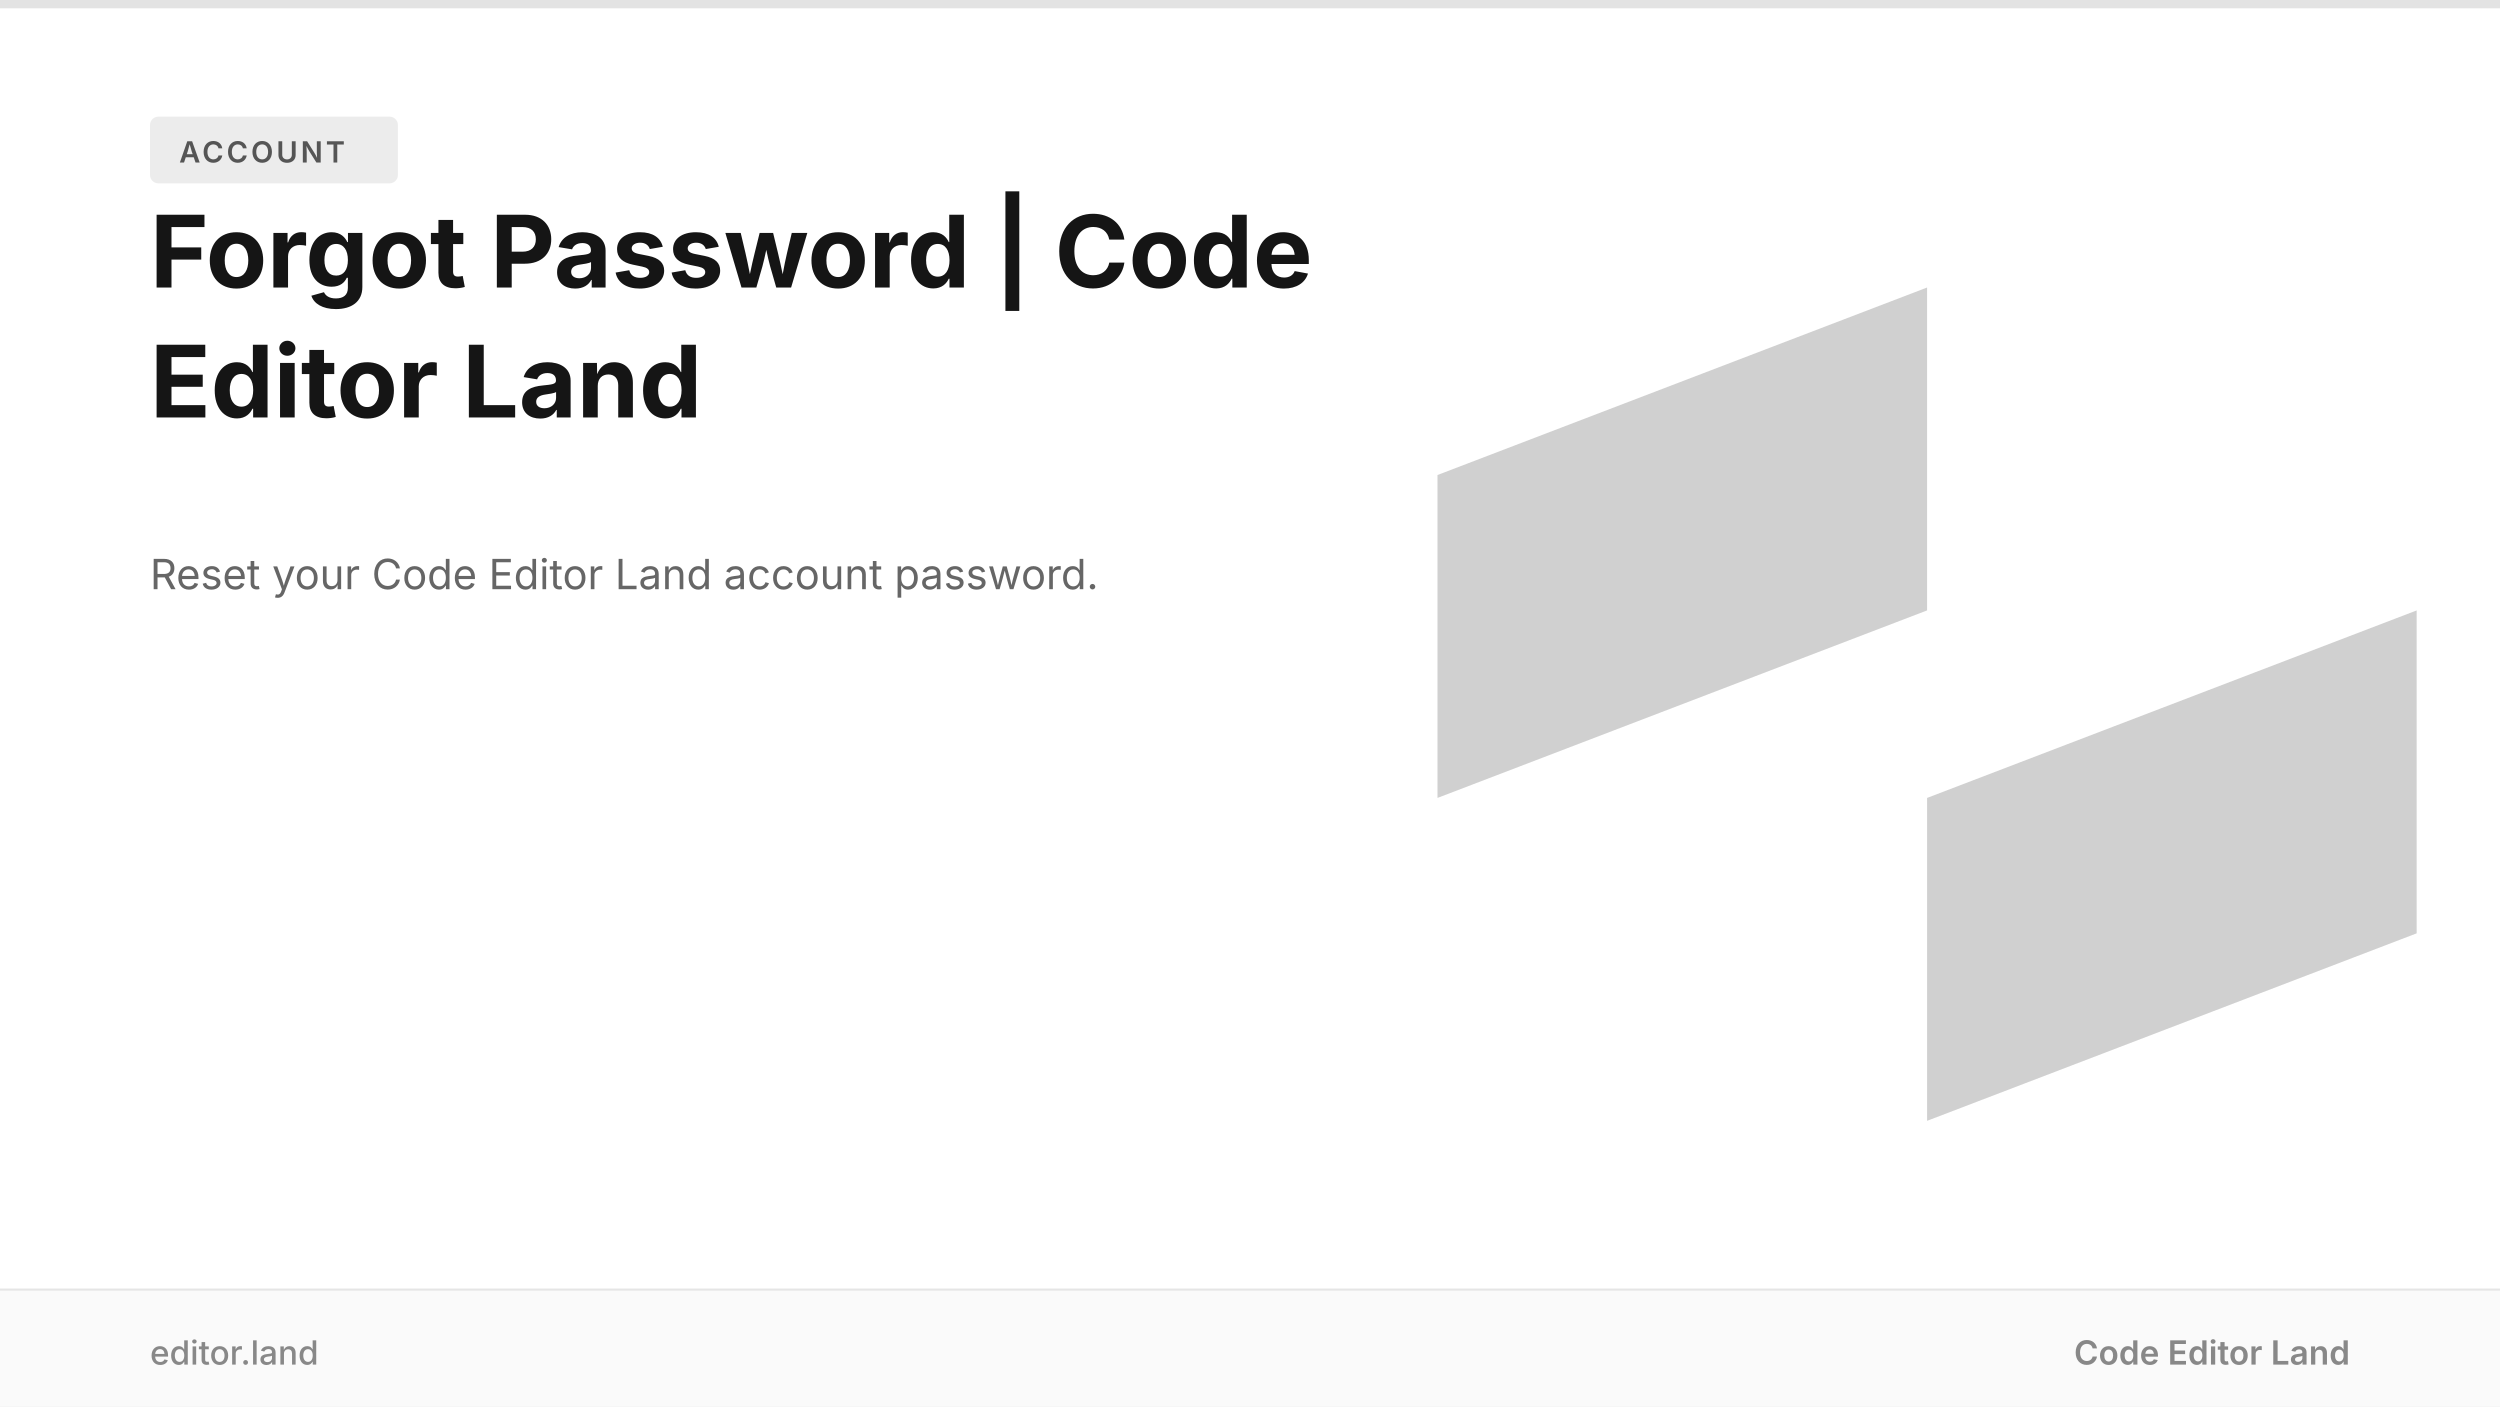
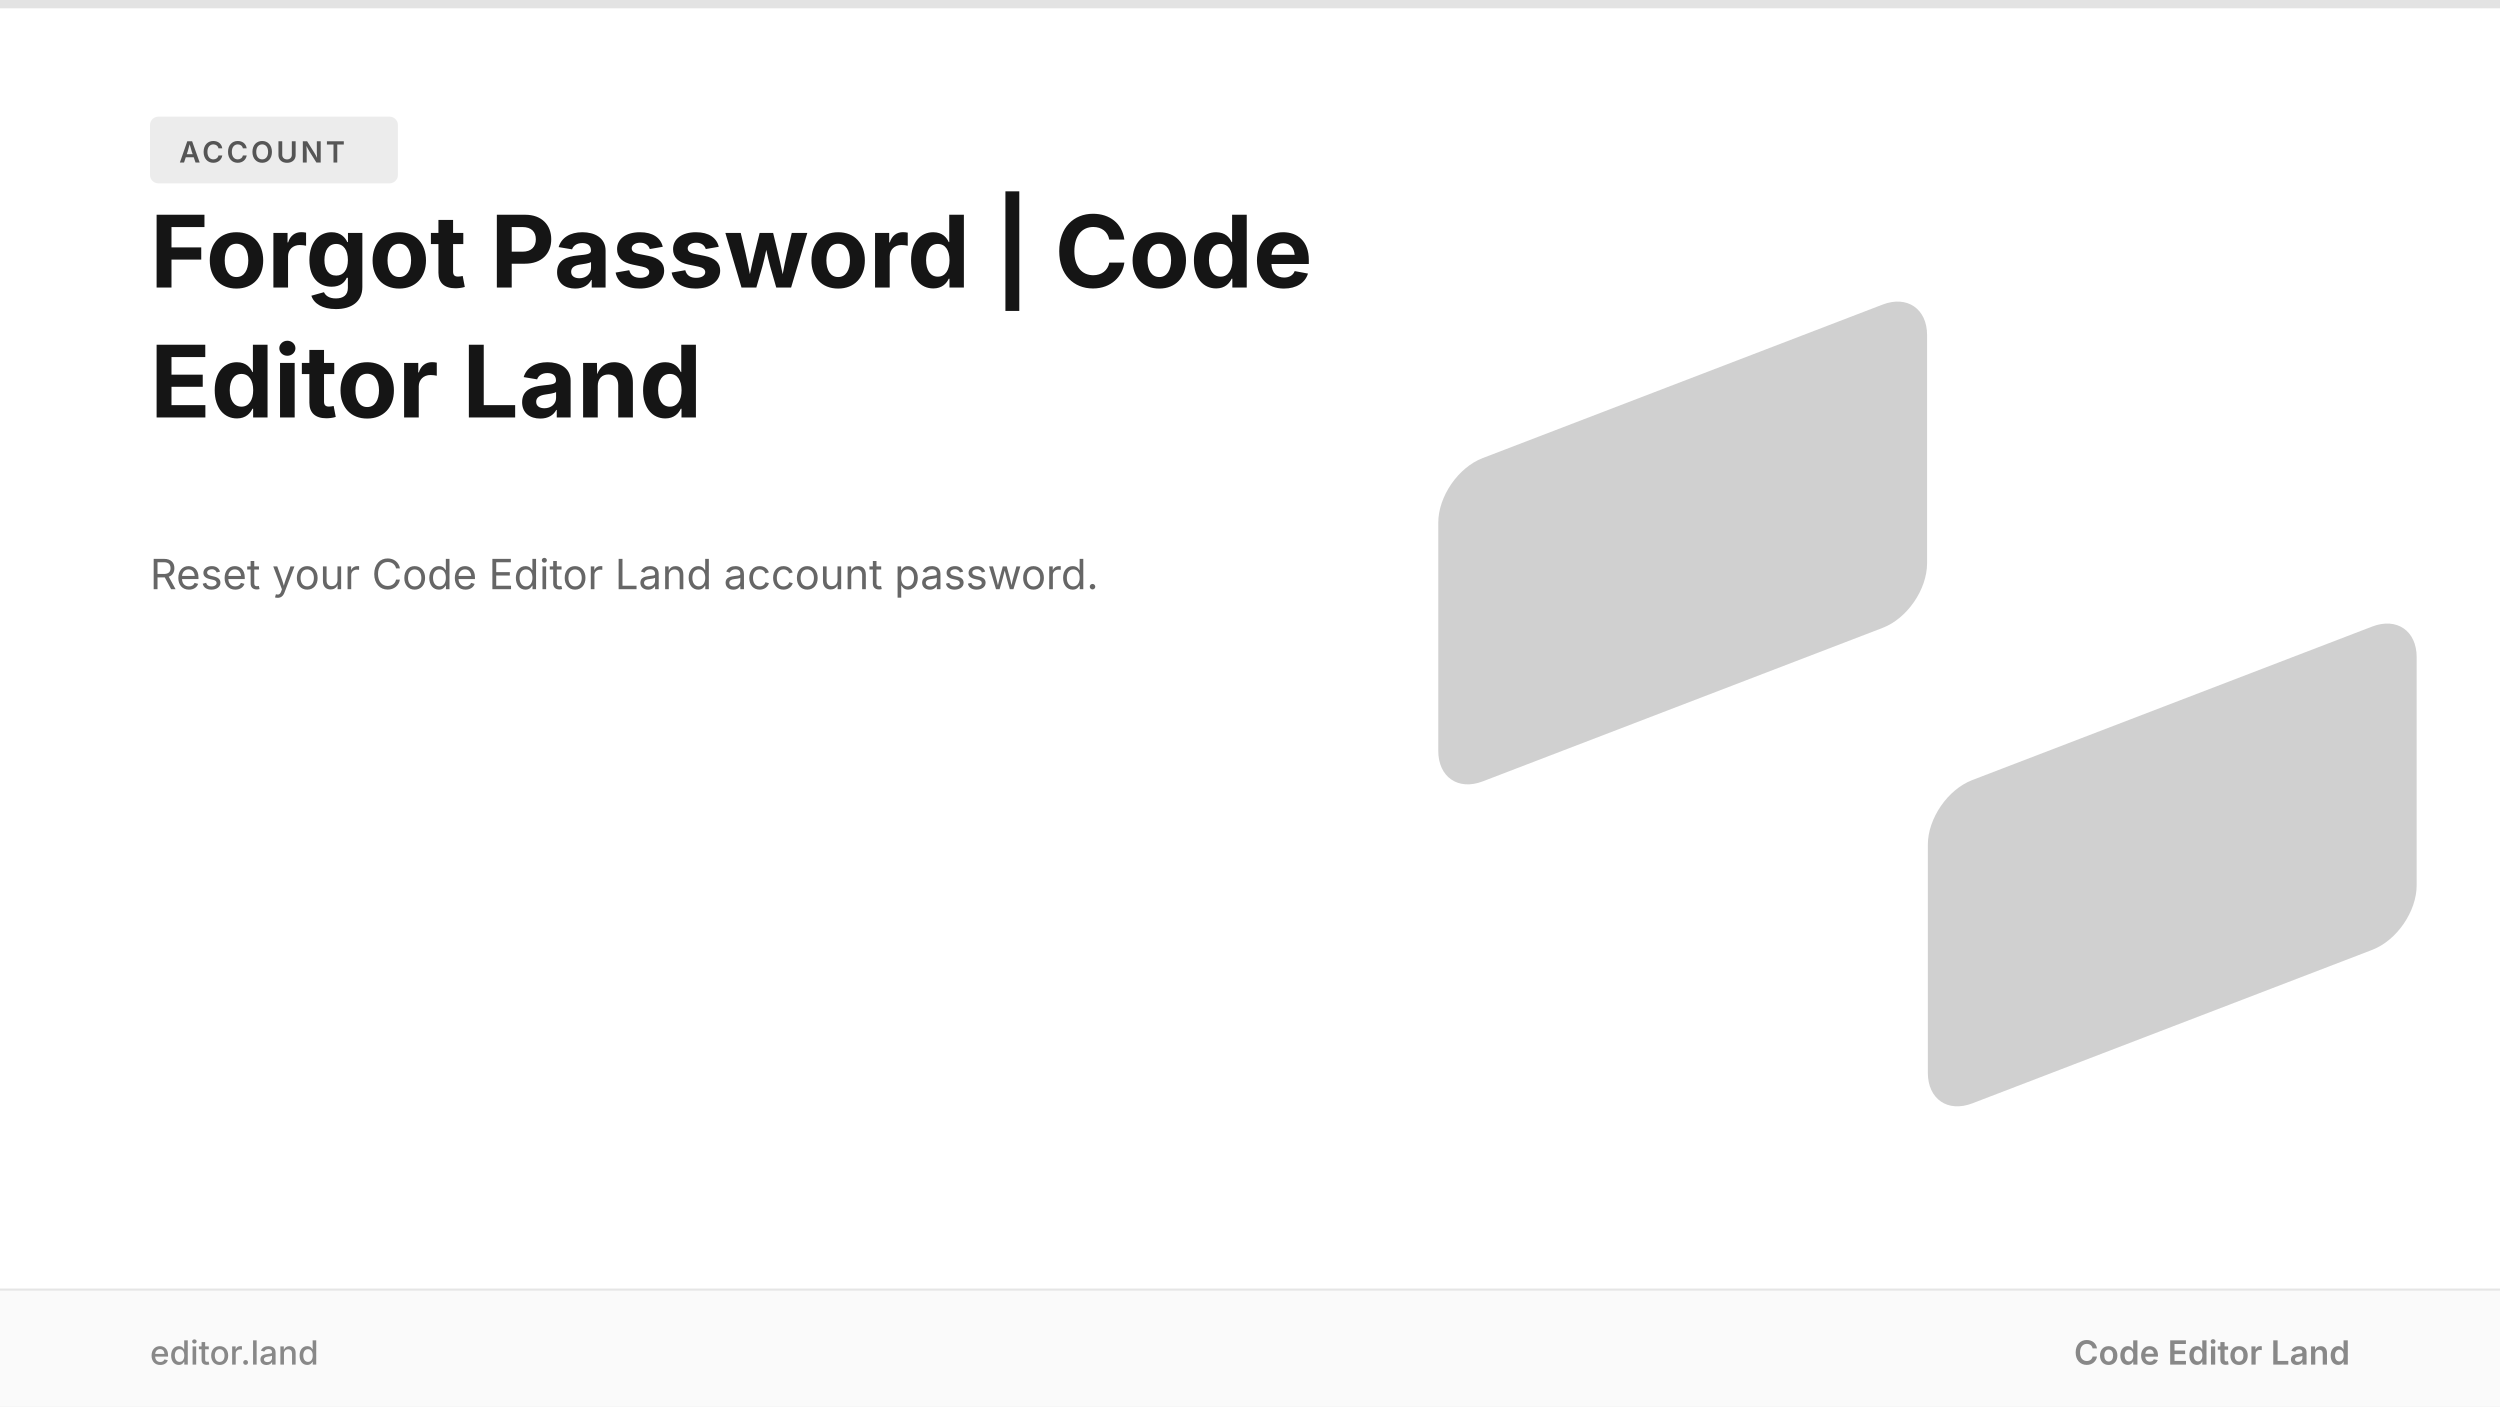
<svg xmlns="http://www.w3.org/2000/svg" width="1200" height="675" viewBox="0 0 1200 675">
  <path fill="#fff" d="M0 0h1200v675H0z" />
  <path fill="#151515" fill-opacity=".12" d="M0 0h1200v4H0z" />
-   <path fill="#151515" fill-opacity=".2" d="m925 138-235 90v155l235-90zm235 155-235 90v155l235-90z" />
+   <rect width="1005.28" height="620.771" fill="#151515" fill-opacity=".2" rx="91.389" transform="matrix(-.2334 .08959 0 .25 925 138)" />
+   <rect width="1005.28" height="620.771" fill="#151515" fill-opacity=".2" rx="91.389" transform="matrix(-.2334 .08959 0 .25 1160 292.55)" />
  <rect width="119" height="32" x="72" y="56" fill="#151515" fill-opacity=".08" rx="4" />
  <text x="86" y="78" fill="#555" font-family="system-ui, -apple-system, 'Segoe UI', sans-serif" font-size="14" font-weight="600" letter-spacing=".1em">ACCOUNT</text>
  <text x="72" y="138" fill="#151515" font-family="system-ui, -apple-system, 'Segoe UI', sans-serif" font-size="48" font-weight="700">Forgot Password | Code</text>
  <text x="72" y="200.4" fill="#151515" font-family="system-ui, -apple-system, 'Segoe UI', sans-serif" font-size="48" font-weight="700">Editor Land</text>
  <text x="72" y="282.8" fill="#666" font-family="system-ui, -apple-system, 'Segoe UI', sans-serif" font-size="20" font-weight="400">Reset your Code Editor Land account password.</text>
  <path fill="#fafafa" d="M0 619h1200v56H0z" />
  <path stroke="#e5e5e5" d="M0 619h1200" />
  <text x="72" y="655" fill="#888" font-family="system-ui, -apple-system, 'Segoe UI', sans-serif" font-size="16" font-weight="500">editor.land</text>
  <text x="1128" y="655" fill="#888" font-family="system-ui, -apple-system, 'Segoe UI', sans-serif" font-size="16" font-weight="600" text-anchor="end">Code Editor Land</text>
</svg>
